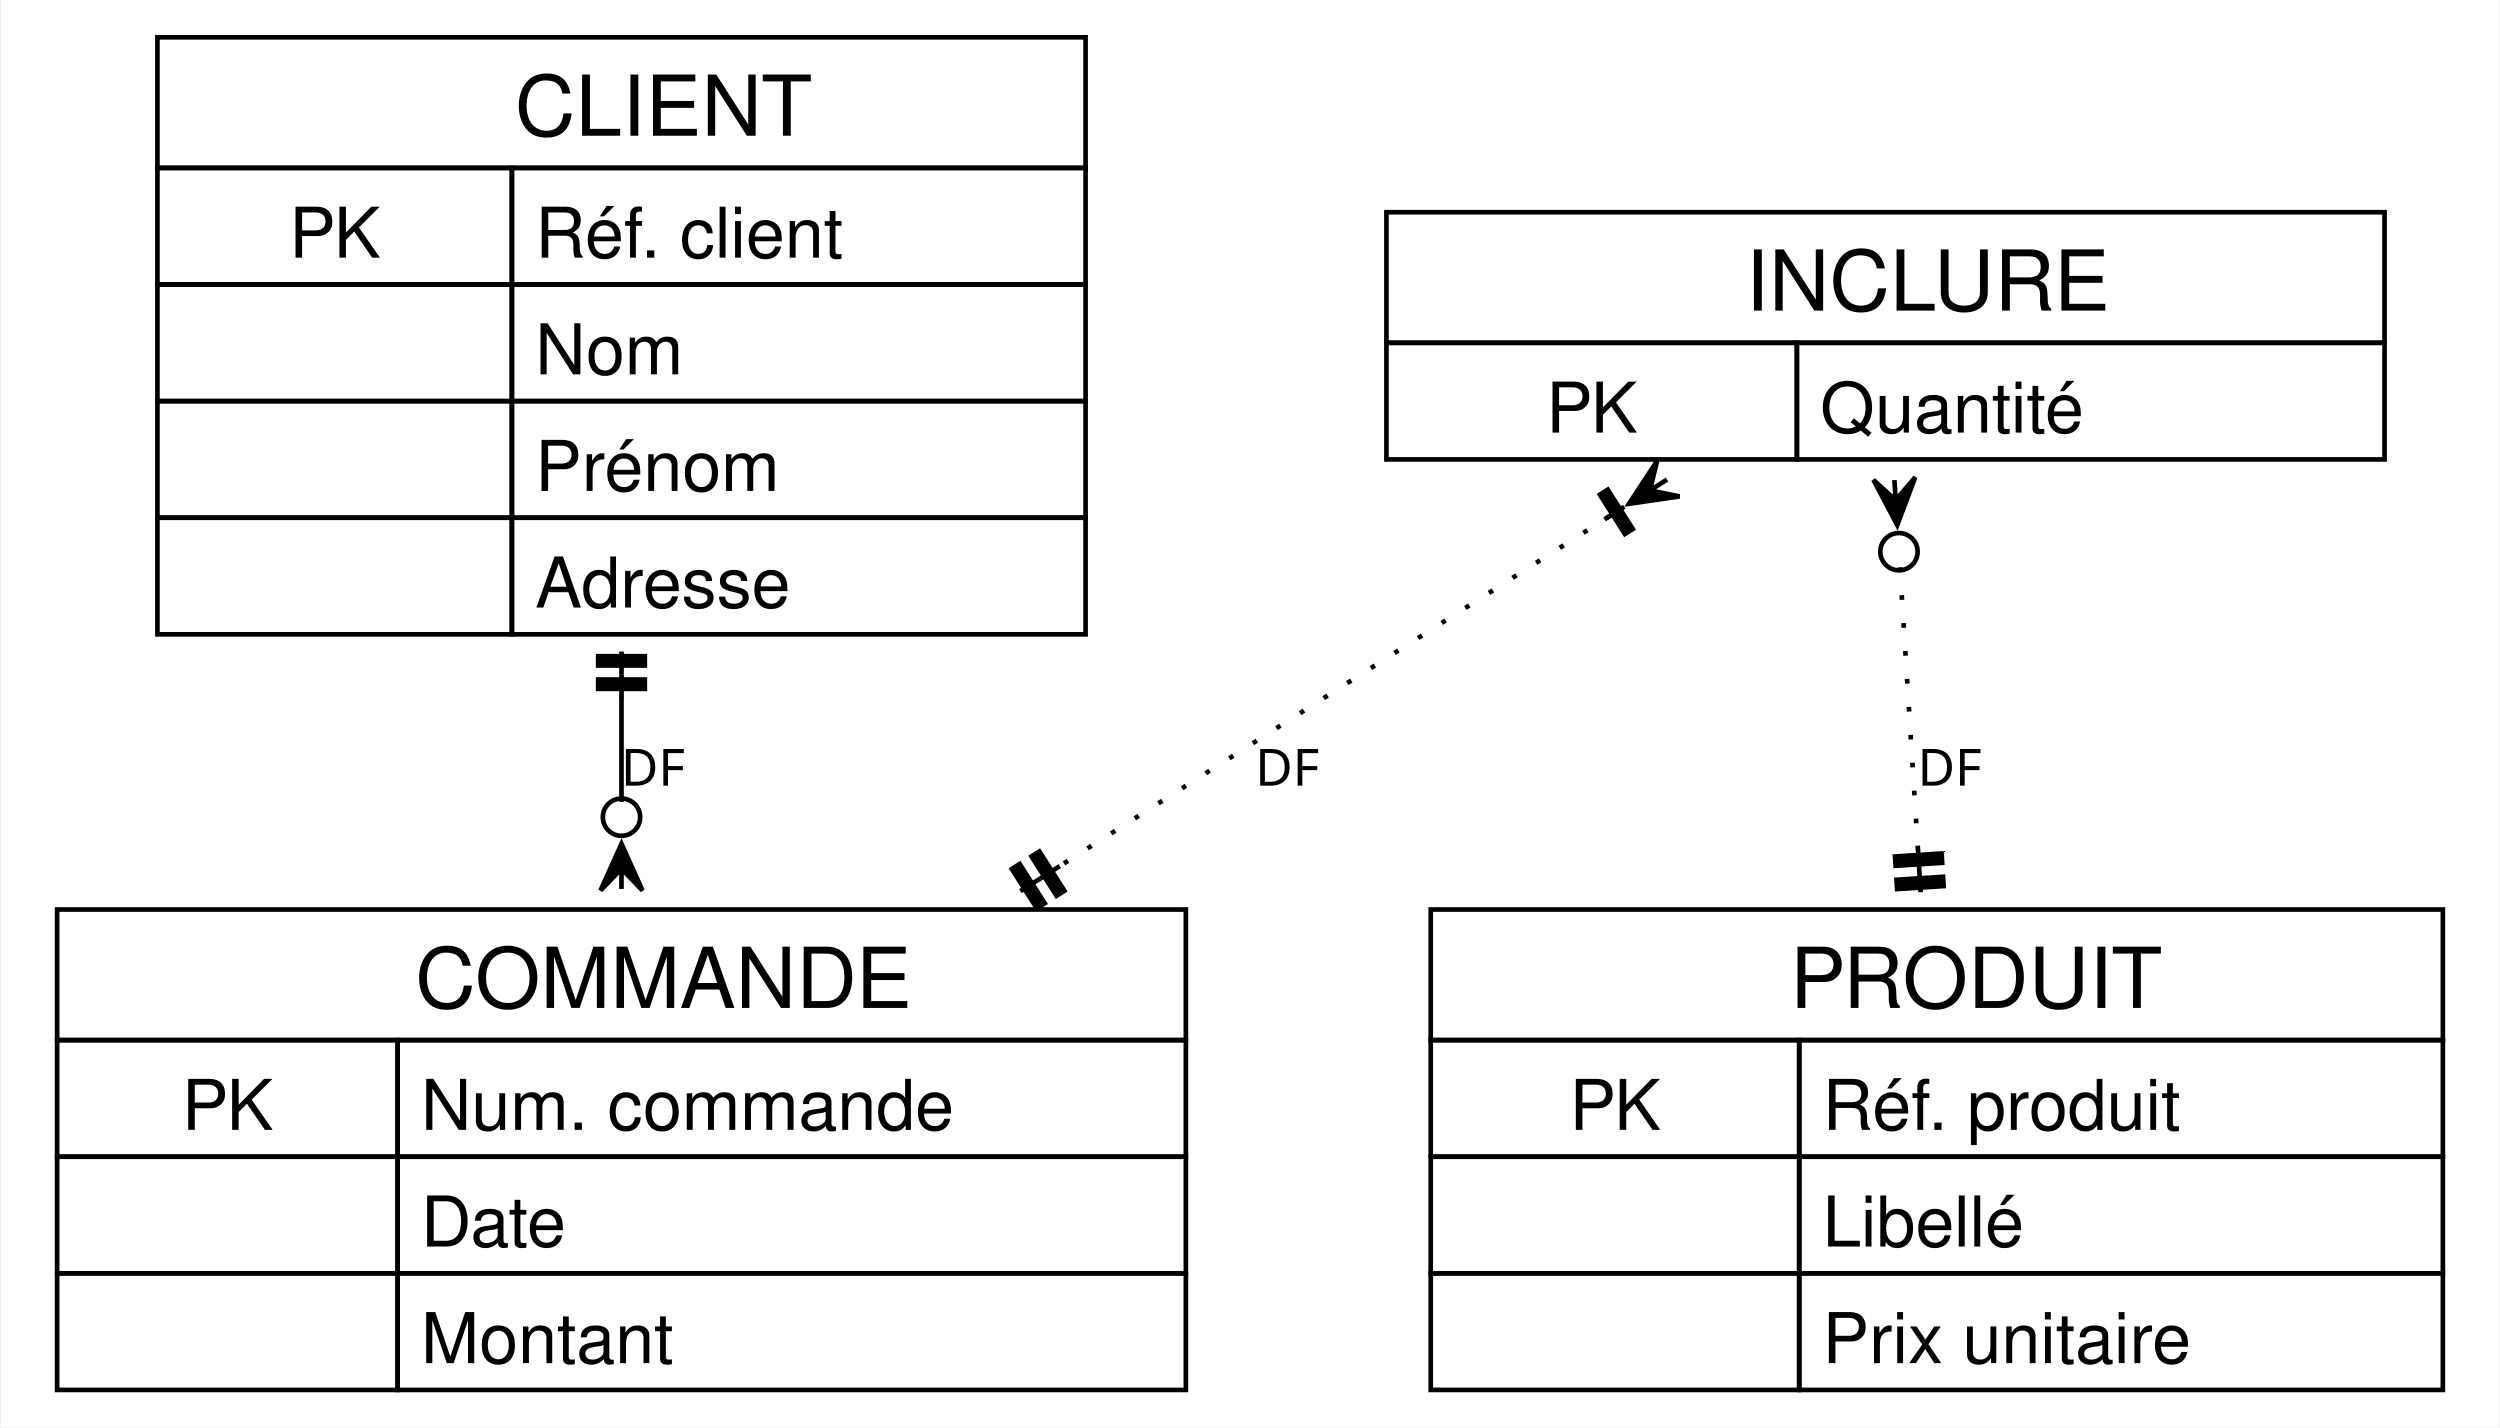
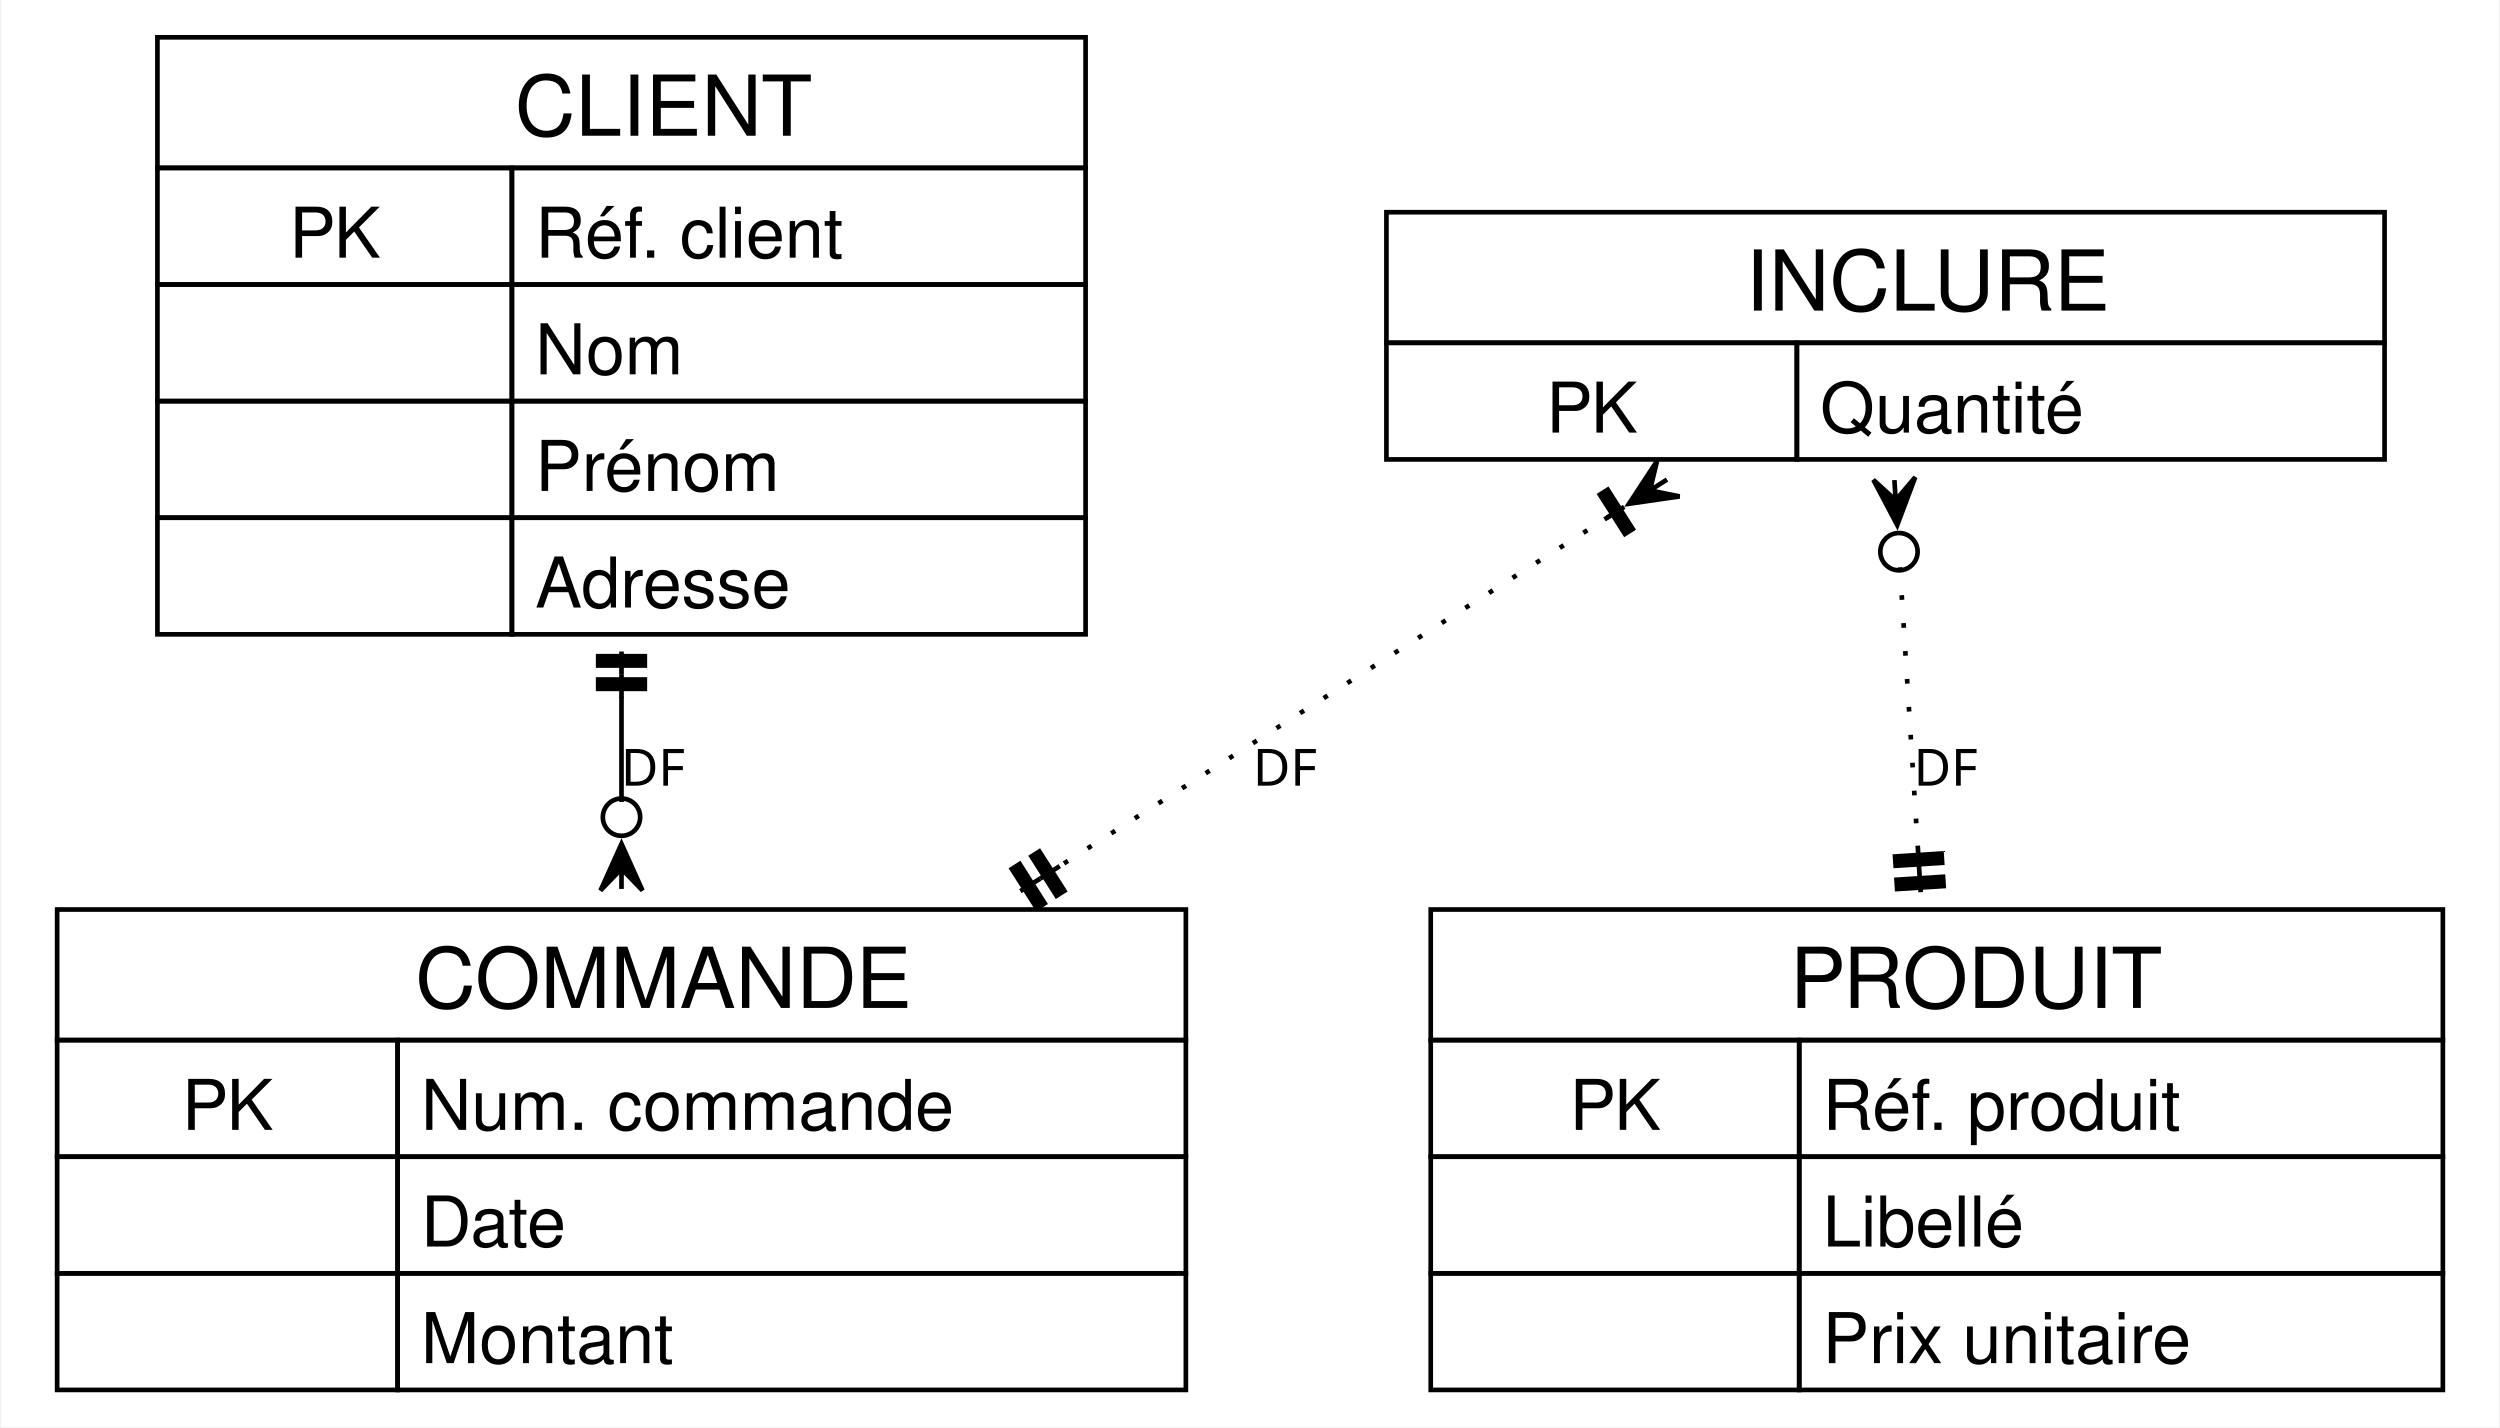
<svg xmlns="http://www.w3.org/2000/svg" width="536pt" height="306pt" viewBox="0.00 0.00 535.50 306.00">
  <g id="graph0" class="graph" transform="scale(1 1) rotate(0) translate(4 302)">
    <polygon fill="#ffffff" stroke="none" points="-4,4 -4,-302 531.5,-302 531.5,4 -4,4" />
    <g id="node1" class="node">
      <polygon fill="#ffffff" stroke="none" points="29.5,-166 29.5,-294 228.5,-294 228.5,-166 29.5,-166" />
      <polygon fill="#ffffff" stroke="none" points="29.5,-266 29.5,-294 228.5,-294 228.5,-266 29.5,-266" />
      <polygon fill="none" stroke="#000000" points="29.5,-266 29.5,-294 228.5,-294 228.5,-266 29.5,-266" />
      <text text-anchor="start" x="34.12" y="-272.9" font-family="Helvetica,sans-Serif" font-size="15.00" fill="#000000">                </text>
      <text text-anchor="start" x="106.12" y="-272.9" font-family="Helvetica,sans-Serif" font-size="18.00" fill="#000000">CLIENT</text>
      <text text-anchor="start" x="169.88" y="-272.9" font-family="Helvetica,sans-Serif" font-size="15.00" fill="#000000">            </text>
      <polygon fill="none" stroke="#000000" points="29.5,-241 29.5,-266 105.5,-266 105.5,-241 29.5,-241" />
      <text text-anchor="start" x="57.75" y="-246.75" font-family="Helvetica,sans-Serif" font-size="15.00" fill="#000000">PK</text>
      <polygon fill="none" stroke="#000000" points="105.5,-241 105.5,-266 228.5,-266 228.5,-241 105.5,-241" />
      <text text-anchor="start" x="110.5" y="-246.75" font-family="Helvetica,sans-Serif" font-size="15.00" fill="#000000">Réf. client</text>
      <polygon fill="none" stroke="#000000" points="29.5,-216 29.5,-241 105.5,-241 105.5,-216 29.5,-216" />
      <text text-anchor="start" x="65.25" y="-221.75" font-family="Helvetica,sans-Serif" font-size="15.00" fill="#000000"> </text>
      <polygon fill="none" stroke="#000000" points="105.5,-216 105.5,-241 228.5,-241 228.5,-216 105.5,-216" />
      <text text-anchor="start" x="110.5" y="-221.75" font-family="Helvetica,sans-Serif" font-size="15.00" fill="#000000">Nom</text>
      <polygon fill="none" stroke="#000000" points="29.5,-191 29.5,-216 105.5,-216 105.5,-191 29.5,-191" />
      <text text-anchor="start" x="65.25" y="-196.75" font-family="Helvetica,sans-Serif" font-size="15.00" fill="#000000"> </text>
      <polygon fill="none" stroke="#000000" points="105.5,-191 105.5,-216 228.5,-216 228.5,-191 105.5,-191" />
      <text text-anchor="start" x="110.5" y="-196.75" font-family="Helvetica,sans-Serif" font-size="15.00" fill="#000000">Prénom</text>
      <polygon fill="none" stroke="#000000" points="29.5,-166 29.5,-191 105.5,-191 105.5,-166 29.5,-166" />
      <text text-anchor="start" x="65.25" y="-171.75" font-family="Helvetica,sans-Serif" font-size="15.00" fill="#000000"> </text>
      <polygon fill="none" stroke="#000000" points="105.5,-166 105.5,-191 228.5,-191 228.5,-166 105.5,-166" />
      <text text-anchor="start" x="110.5" y="-171.75" font-family="Helvetica,sans-Serif" font-size="15.00" fill="#000000">Adresse</text>
    </g>
    <g id="node2" class="node">
      <polygon fill="#ffffff" stroke="none" points="8,-4 8,-107 250,-107 250,-4 8,-4" />
      <polygon fill="#ffffff" stroke="none" points="8,-79 8,-107 250,-107 250,-79 8,-79" />
      <polygon fill="none" stroke="#000000" points="8,-79 8,-107 250,-107 250,-79 8,-79" />
      <text text-anchor="start" x="12.75" y="-85.9" font-family="Helvetica,sans-Serif" font-size="15.00" fill="#000000">                </text>
      <text text-anchor="start" x="84.75" y="-85.9" font-family="Helvetica,sans-Serif" font-size="18.00" fill="#000000">COMMANDE</text>
      <text text-anchor="start" x="191.25" y="-85.9" font-family="Helvetica,sans-Serif" font-size="15.00" fill="#000000">            </text>
      <polygon fill="none" stroke="#000000" points="8,-54 8,-79 81,-79 81,-54 8,-54" />
      <text text-anchor="start" x="34.75" y="-59.75" font-family="Helvetica,sans-Serif" font-size="15.00" fill="#000000">PK</text>
      <polygon fill="none" stroke="#000000" points="81,-54 81,-79 250,-79 250,-54 81,-54" />
      <text text-anchor="start" x="86" y="-59.75" font-family="Helvetica,sans-Serif" font-size="15.00" fill="#000000">Num. commande</text>
      <polygon fill="none" stroke="#000000" points="8,-29 8,-54 81,-54 81,-29 8,-29" />
      <text text-anchor="start" x="42.25" y="-34.75" font-family="Helvetica,sans-Serif" font-size="15.00" fill="#000000"> </text>
      <polygon fill="none" stroke="#000000" points="81,-29 81,-54 250,-54 250,-29 81,-29" />
      <text text-anchor="start" x="86" y="-34.75" font-family="Helvetica,sans-Serif" font-size="15.00" fill="#000000">Date</text>
      <polygon fill="none" stroke="#000000" points="8,-4 8,-29 81,-29 81,-4 8,-4" />
      <text text-anchor="start" x="42.25" y="-9.75" font-family="Helvetica,sans-Serif" font-size="15.00" fill="#000000"> </text>
      <polygon fill="none" stroke="#000000" points="81,-4 81,-29 250,-29 250,-4 81,-4" />
      <text text-anchor="start" x="86" y="-9.75" font-family="Helvetica,sans-Serif" font-size="15.00" fill="#000000">Montant</text>
    </g>
    <g id="edge1" class="edge">
      <path fill="none" stroke="#000000" d="M129,-152.61C129,-145.12 129,-137.52 129,-130.05" />
      <polygon fill="#000000" stroke="#000000" points="134,-161.31 124,-161.31 124,-159.31 134,-159.31 134,-161.31" />
      <polyline fill="none" stroke="#000000" points="129,-162.31 129,-157.31" />
      <polygon fill="#000000" stroke="#000000" points="134,-156.31 124,-156.31 124,-154.31 134,-154.31 134,-156.31" />
      <polyline fill="none" stroke="#000000" points="129,-157.31 129,-152.31" />
      <polygon fill="#000000" stroke="#000000" points="129,-121.08 133.5,-111.08 129,-115.74 129,-111.41 129,-111.41 129,-111.41 129,-115.74 124.5,-111.08 129,-121.08" />
      <ellipse fill="none" stroke="#000000" cx="129" cy="-126.8" rx="4" ry="4" />
      <text text-anchor="middle" x="135.75" y="-133.55" font-family="Futura" font-size="11.00" fill="#000000">DF</text>
    </g>
    <g id="node3" class="node">
      <polygon fill="#ffffff" stroke="none" points="302.5,-4 302.5,-107 519.5,-107 519.5,-4 302.5,-4" />
      <polygon fill="#ffffff" stroke="none" points="302.5,-79 302.5,-107 519.5,-107 519.5,-79 302.5,-79" />
      <polygon fill="none" stroke="#000000" points="302.5,-79 302.5,-107 519.5,-107 519.5,-79 302.5,-79" />
      <text text-anchor="start" x="307.5" y="-85.9" font-family="Helvetica,sans-Serif" font-size="15.00" fill="#000000">                </text>
      <text text-anchor="start" x="379.5" y="-85.9" font-family="Helvetica,sans-Serif" font-size="18.00" fill="#000000">PRODUIT</text>
      <text text-anchor="start" x="460.5" y="-85.9" font-family="Helvetica,sans-Serif" font-size="15.00" fill="#000000">            </text>
      <polygon fill="none" stroke="#000000" points="302.5,-54 302.5,-79 381.5,-79 381.5,-54 302.5,-54" />
      <text text-anchor="start" x="332.25" y="-59.75" font-family="Helvetica,sans-Serif" font-size="15.00" fill="#000000">PK</text>
      <polygon fill="none" stroke="#000000" points="381.5,-54 381.5,-79 519.5,-79 519.5,-54 381.5,-54" />
      <text text-anchor="start" x="386.5" y="-59.75" font-family="Helvetica,sans-Serif" font-size="15.00" fill="#000000">Réf. produit</text>
      <polygon fill="none" stroke="#000000" points="302.5,-29 302.5,-54 381.5,-54 381.5,-29 302.5,-29" />
      <text text-anchor="start" x="339.75" y="-34.75" font-family="Helvetica,sans-Serif" font-size="15.00" fill="#000000"> </text>
      <polygon fill="none" stroke="#000000" points="381.5,-29 381.5,-54 519.5,-54 519.5,-29 381.5,-29" />
      <text text-anchor="start" x="386.5" y="-34.75" font-family="Helvetica,sans-Serif" font-size="15.00" fill="#000000">Libellé</text>
      <polygon fill="none" stroke="#000000" points="302.5,-4 302.5,-29 381.5,-29 381.5,-4 302.5,-4" />
      <text text-anchor="start" x="339.75" y="-9.75" font-family="Helvetica,sans-Serif" font-size="15.00" fill="#000000"> </text>
      <polygon fill="none" stroke="#000000" points="381.5,-4 381.5,-29 519.5,-29 519.5,-4 381.5,-4" />
      <text text-anchor="start" x="386.5" y="-9.75" font-family="Helvetica,sans-Serif" font-size="15.00" fill="#000000">Prix unitaire</text>
    </g>
    <g id="node4" class="node">
      <polygon fill="#ffffff" stroke="none" points="293,-203.5 293,-256.5 507,-256.5 507,-203.5 293,-203.5" />
      <polygon fill="#ffffff" stroke="none" points="293,-228.5 293,-256.5 507,-256.5 507,-228.5 293,-228.5" />
      <polygon fill="none" stroke="#000000" points="293,-228.5 293,-256.5 507,-256.5 507,-228.5 293,-228.5" />
      <text text-anchor="start" x="298" y="-235.4" font-family="Helvetica,sans-Serif" font-size="15.00" fill="#000000">                </text>
      <text text-anchor="start" x="370" y="-235.4" font-family="Helvetica,sans-Serif" font-size="18.00" fill="#000000">INCLURE</text>
      <text text-anchor="start" x="448" y="-235.4" font-family="Helvetica,sans-Serif" font-size="15.00" fill="#000000">            </text>
      <polygon fill="none" stroke="#000000" points="293,-203.5 293,-228.5 381,-228.5 381,-203.5 293,-203.5" />
      <text text-anchor="start" x="327.25" y="-209.25" font-family="Helvetica,sans-Serif" font-size="15.00" fill="#000000">PK</text>
      <polygon fill="none" stroke="#000000" points="381,-203.5 381,-228.5 507,-228.5 507,-203.5 381,-203.5" />
      <text text-anchor="start" x="386" y="-209.25" font-family="Helvetica,sans-Serif" font-size="15.00" fill="#000000">Quantité</text>
    </g>
    <g id="edge2" class="edge">
      <path fill="none" stroke="#000000" stroke-dasharray="1,5" d="M341.13,-191.53C306.57,-169.53 262.11,-141.23 222.82,-116.22" />
      <polygon fill="#000000" stroke="#000000" points="345,-193.99 351.02,-203.16 349.5,-196.86 353.16,-199.18 353.16,-199.18 353.16,-199.18 349.5,-196.86 355.86,-195.57 345,-193.99" />
      <polygon fill="#000000" stroke="#000000" points="345.82,-188.58 340.45,-197.02 338.76,-195.95 344.13,-187.51 345.82,-188.58" />
      <polyline fill="none" stroke="#000000" points="343.98,-193.34 339.76,-190.65" />
      <polygon fill="#000000" stroke="#000000" points="212.68,-115.69 218.05,-107.26 219.74,-108.33 214.37,-116.77 212.68,-115.69" />
      <polyline fill="none" stroke="#000000" points="214.52,-110.94 218.74,-113.62" />
      <polygon fill="#000000" stroke="#000000" points="216.9,-118.38 222.27,-109.94 223.96,-111.02 218.59,-119.45 216.9,-118.38" />
      <polyline fill="none" stroke="#000000" points="218.74,-113.62 222.96,-116.31" />
-       <text text-anchor="middle" x="271.75" y="-133.55" font-family="Futura" font-size="11.00" fill="#000000">DF</text>
+       <text text-anchor="middle" x="271.25" y="-133.55" font-family="Futura" font-size="11.00" fill="#000000">DF</text>
    </g>
    <g id="edge3" class="edge">
      <path fill="none" stroke="#000000" stroke-dasharray="1,5" d="M403.1,-180.38C404.28,-161.82 405.65,-140.36 406.91,-120.57" />
      <polygon fill="#000000" stroke="#000000" points="402.52,-189.42 397.4,-199.12 402.18,-194.75 401.91,-199.07 401.91,-199.07 401.91,-199.07 402.18,-194.75 406.38,-199.69 402.52,-189.42" />
      <ellipse fill="none" stroke="#000000" cx="402.89" cy="-183.72" rx="4" ry="4" />
      <polygon fill="#000000" stroke="#000000" points="402.49,-111.39 412.47,-112.02 412.34,-114.02 402.36,-113.38 402.49,-111.39" />
      <polyline fill="none" stroke="#000000" points="407.54,-110.71 407.22,-115.7" />
      <polygon fill="#000000" stroke="#000000" points="402.17,-116.38 412.15,-117.01 412.02,-119.01 402.04,-118.37 402.17,-116.38" />
      <polyline fill="none" stroke="#000000" points="407.22,-115.7 406.91,-120.69" />
-       <text text-anchor="middle" x="413.75" y="-133.55" font-family="Futura" font-size="11.00" fill="#000000">DF</text>
+       <text text-anchor="middle" x="412.91" y="-133.55" font-family="Futura" font-size="11.00" fill="#000000">DF</text>
    </g>
  </g>
</svg>
